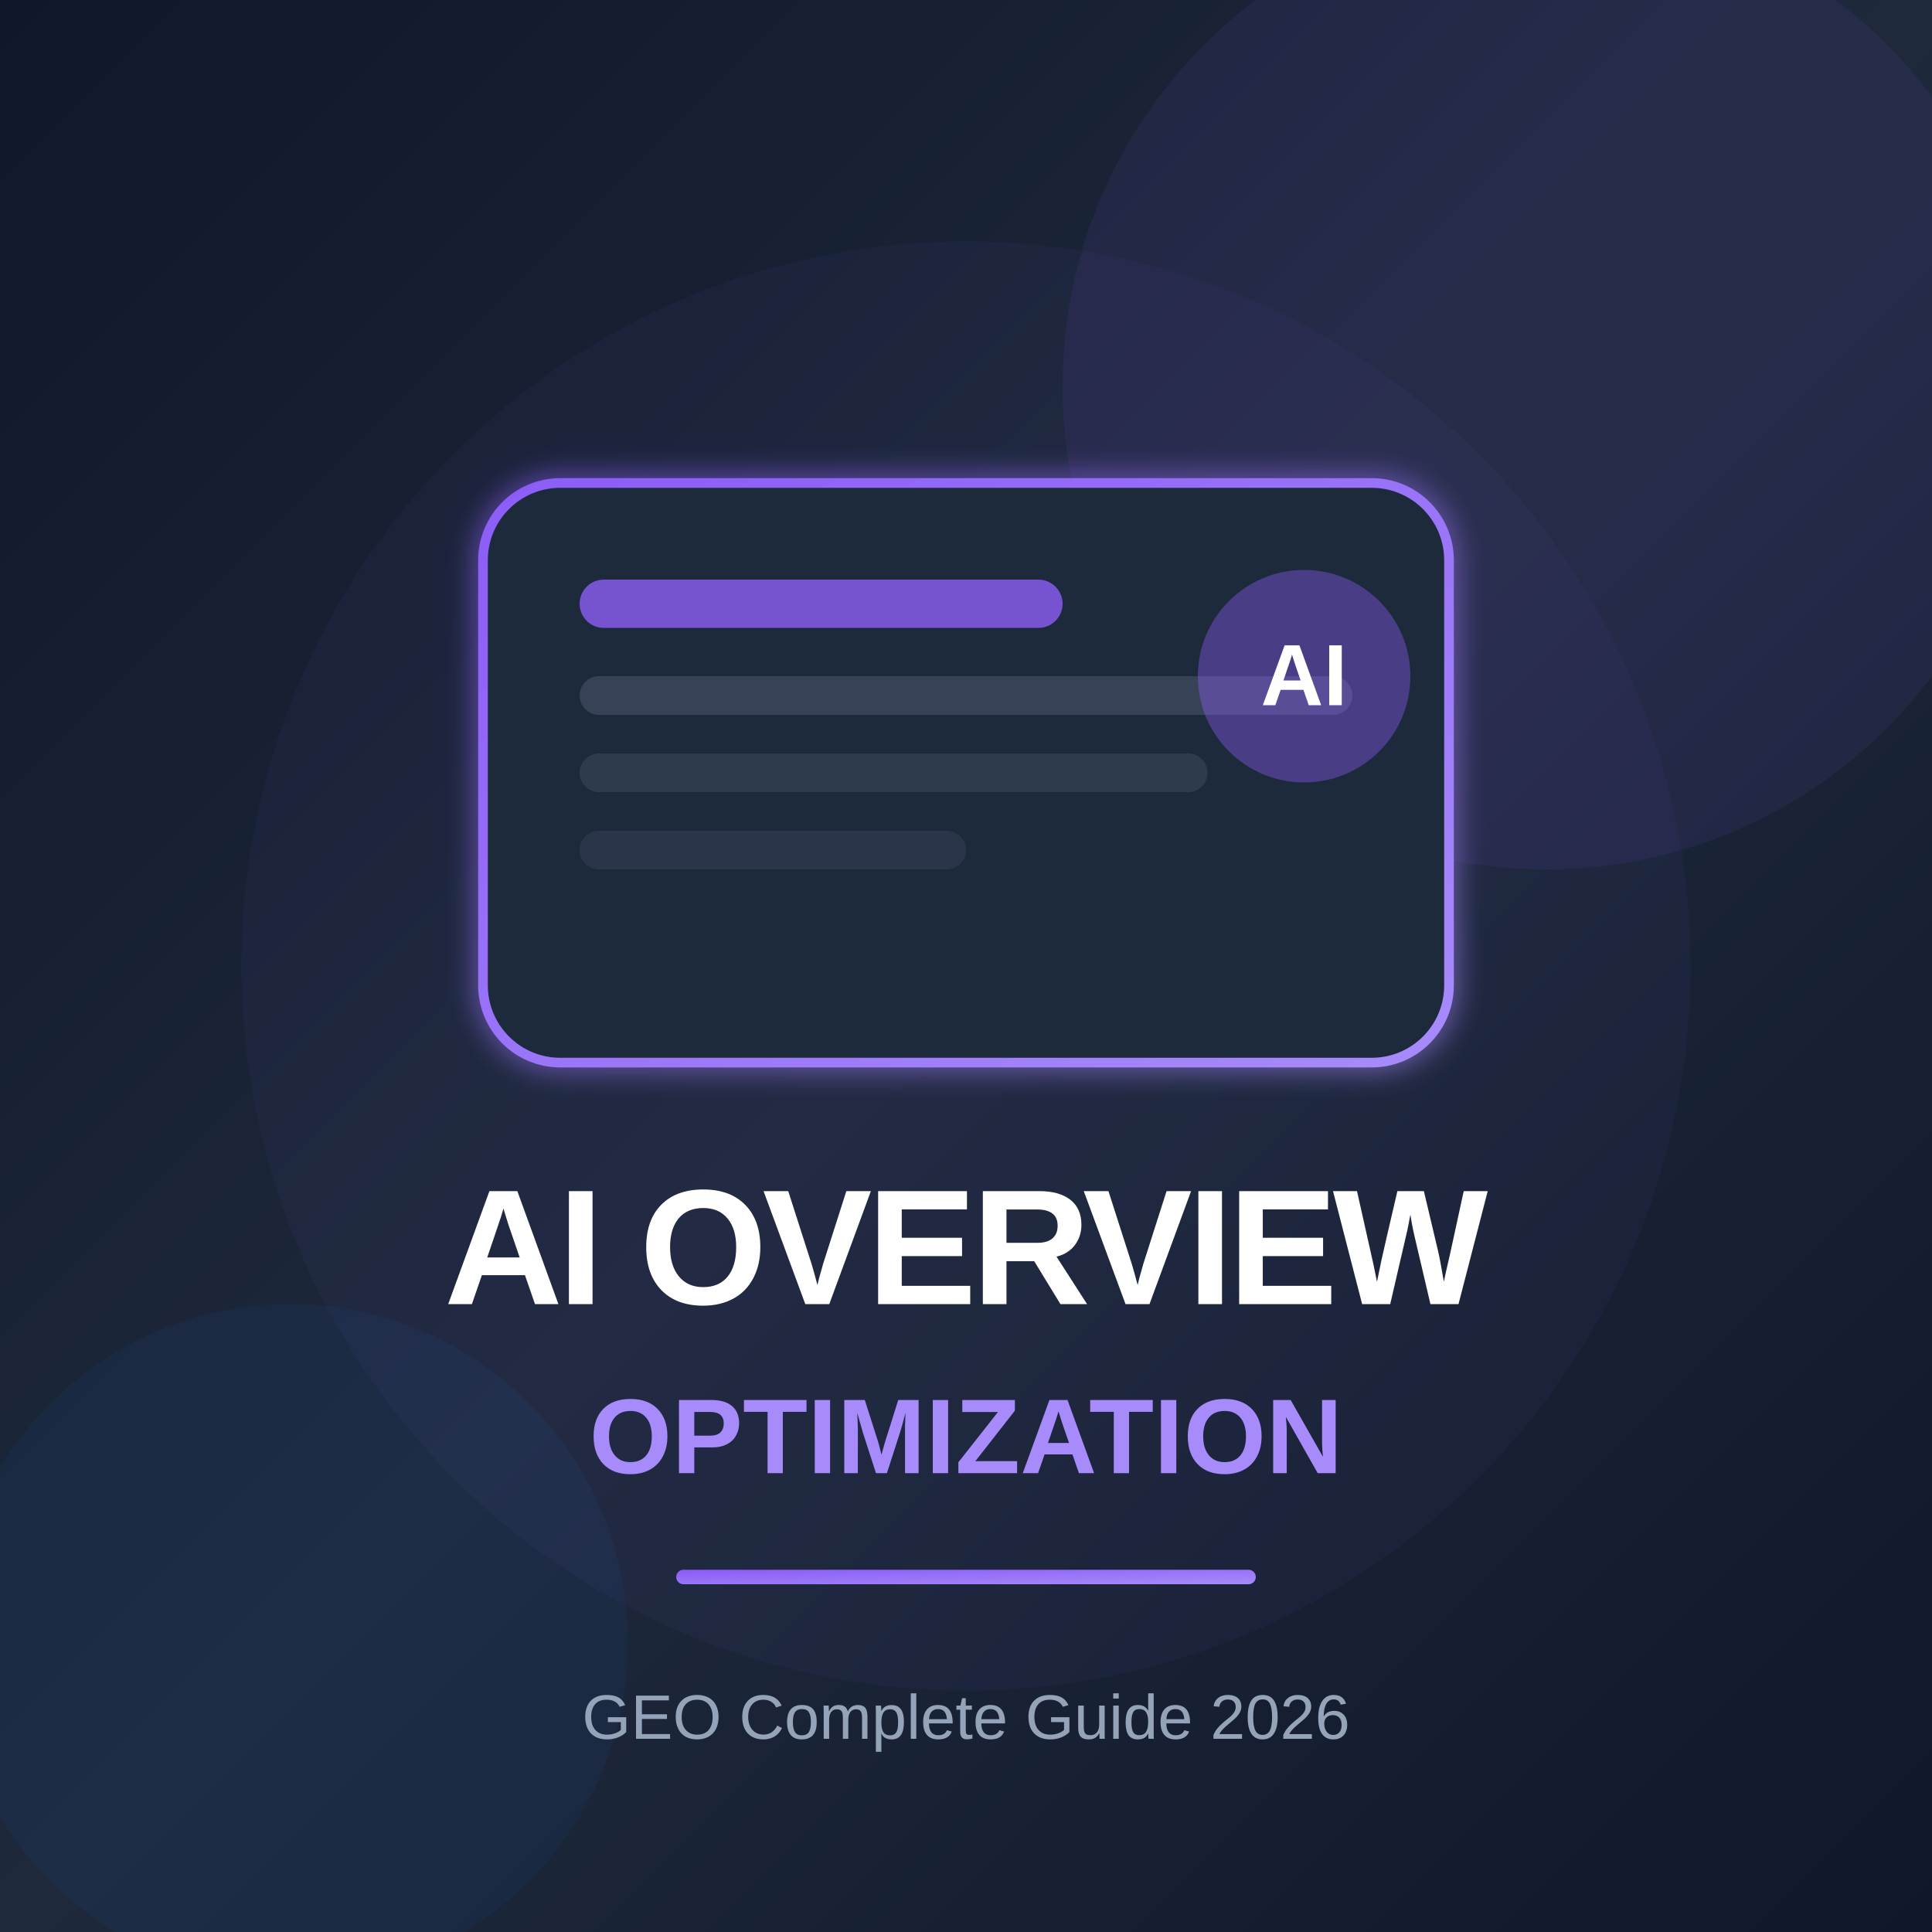
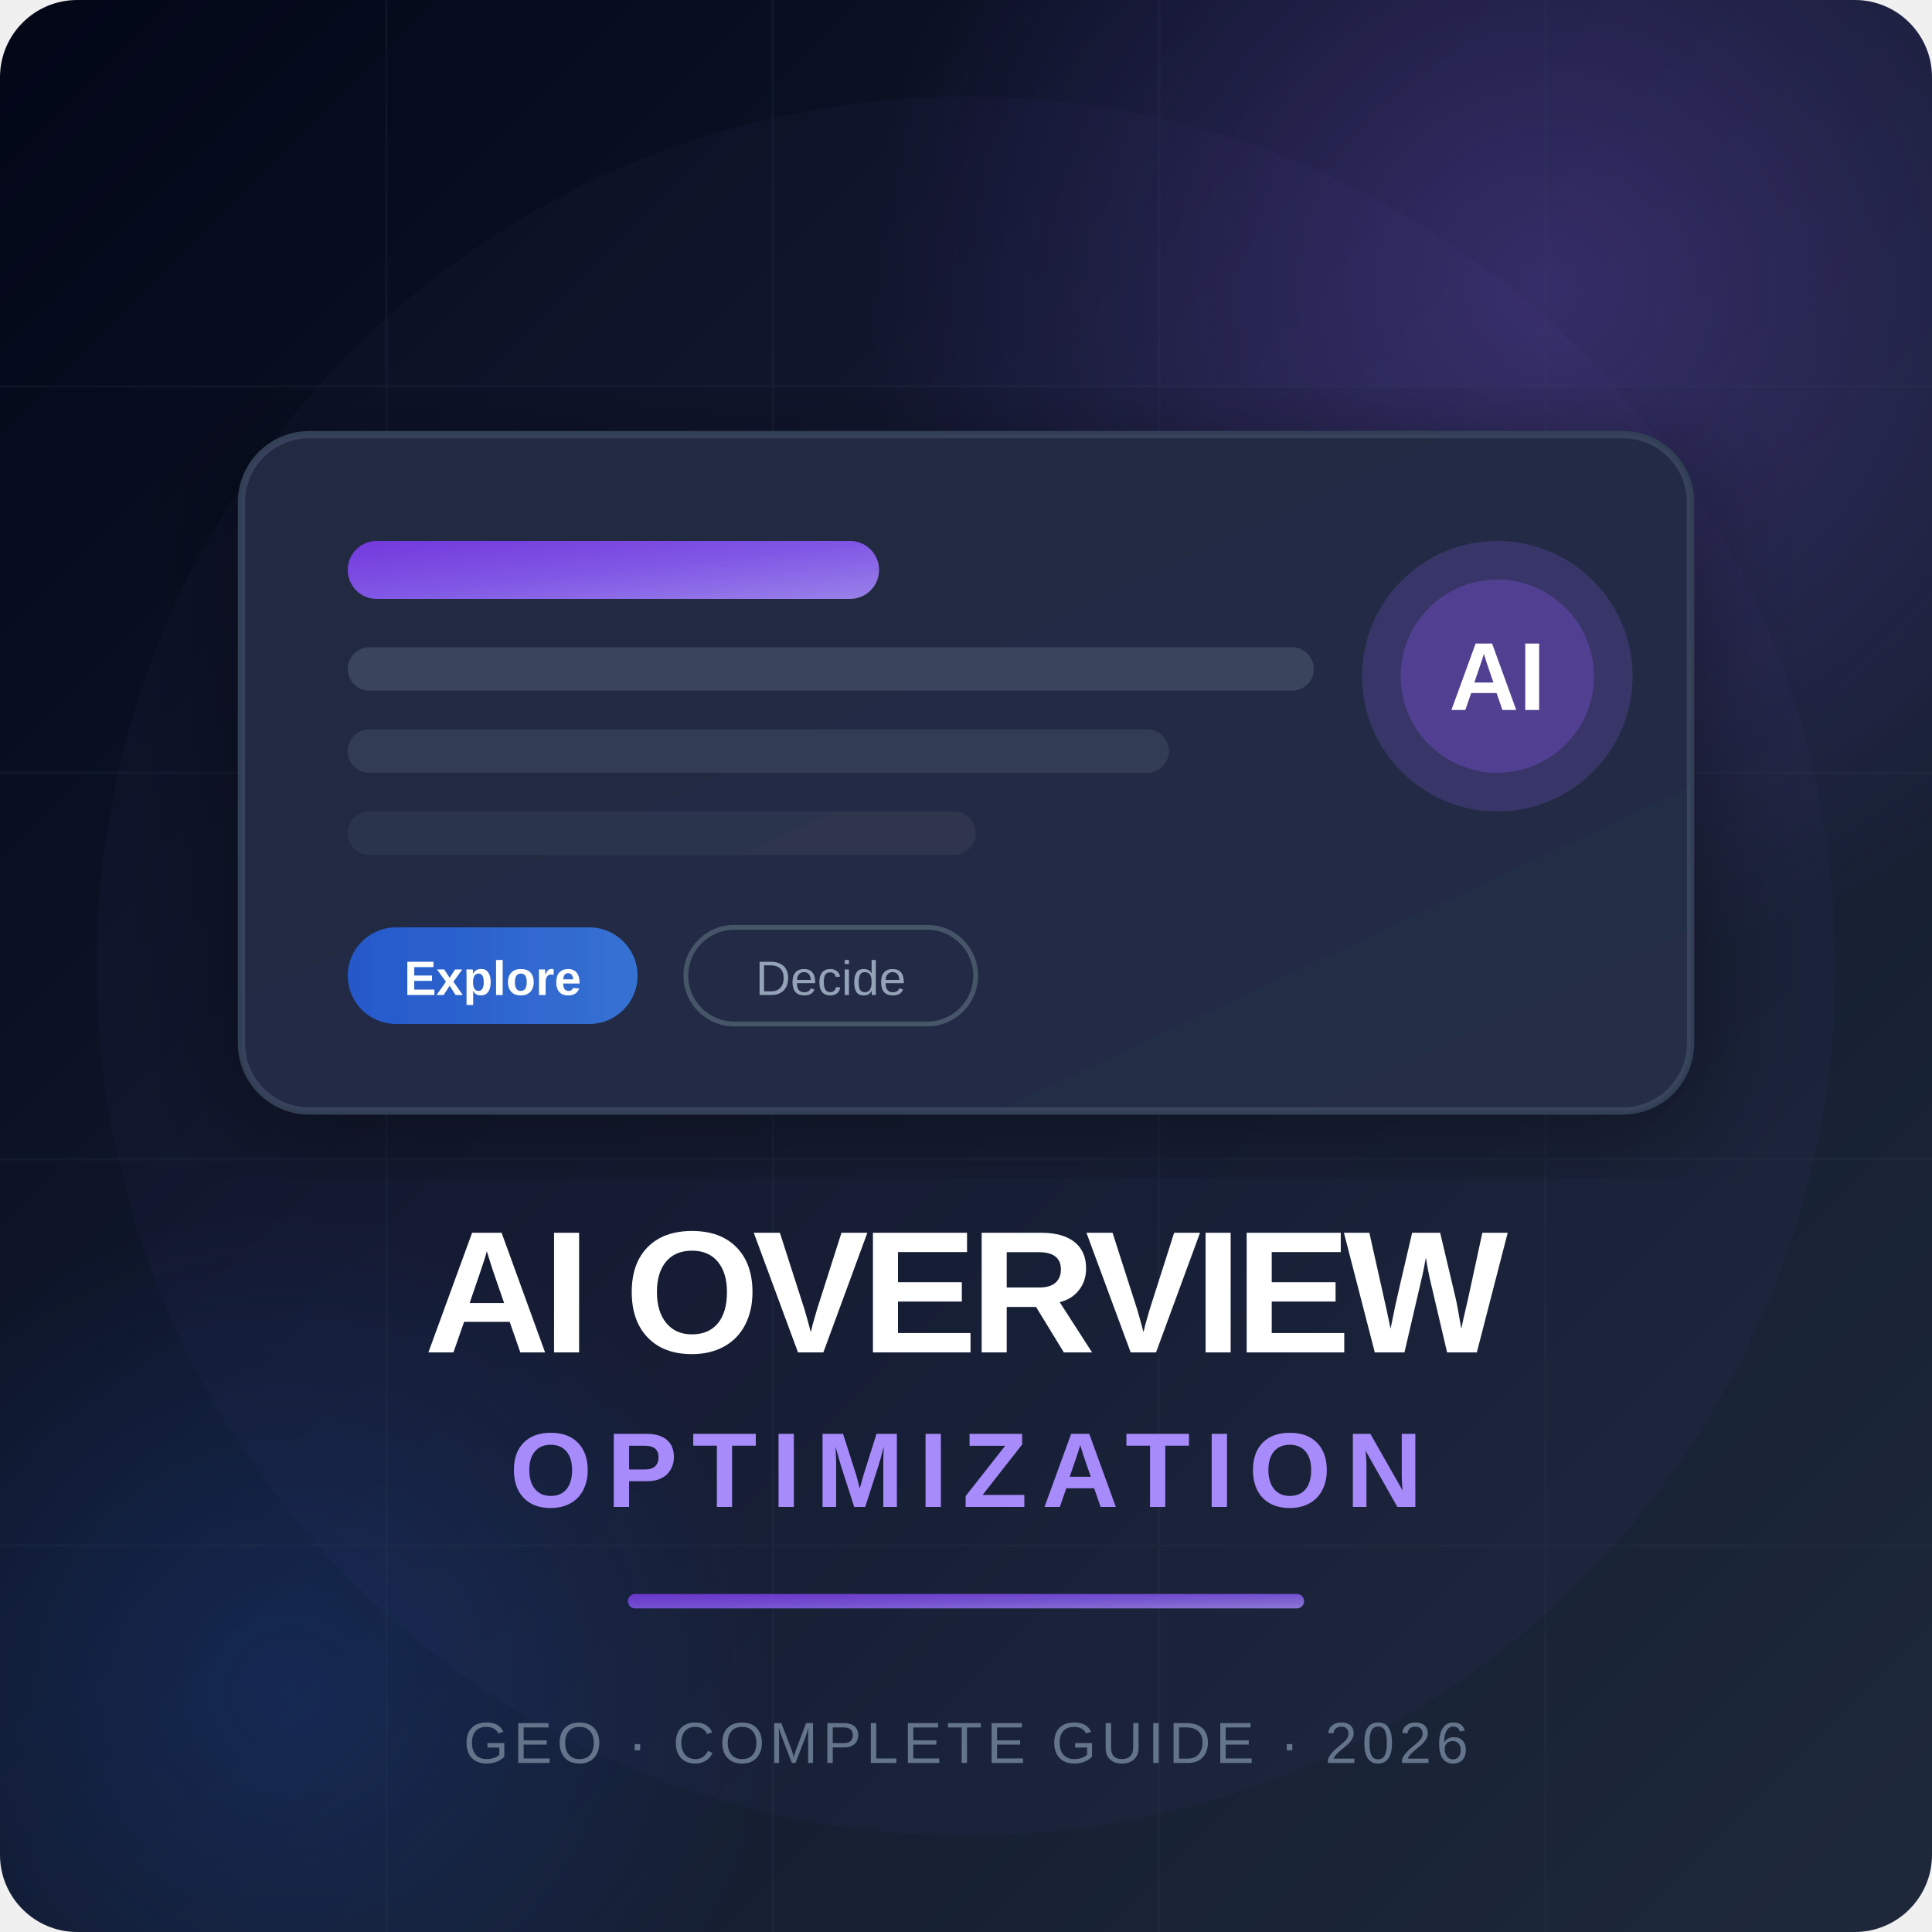
<svg xmlns="http://www.w3.org/2000/svg" width="400" height="400" viewBox="0 0 400 400">
  <defs>
    <linearGradient id="bg" x1="0%" y1="0%" x2="100%" y2="100%">
-       <stop offset="0%" style="stop-color:#0F172A" />
-       <stop offset="50%" style="stop-color:#1E293B" />
-       <stop offset="100%" style="stop-color:#0F172A" />
+       <stop offset="0%" style="stop-color:#020617" />
+       <stop offset="40%" style="stop-color:#0F172A" />
+       <stop offset="100%" style="stop-color:#1E293B" />
    </linearGradient>
    <linearGradient id="purple" x1="0%" y1="0%" x2="100%" y2="100%">
-       <stop offset="0%" style="stop-color:#8B5CF6" />
+       <stop offset="0%" style="stop-color:#7C3AED" />
+       <stop offset="50%" style="stop-color:#8B5CF6" />
      <stop offset="100%" style="stop-color:#A78BFA" />
    </linearGradient>
-     <filter id="glow">
-       <feGaussianBlur stdDeviation="3" result="coloredBlur" />
+     <linearGradient id="blue" x1="0%" y1="0%" x2="100%" y2="0%">
+       <stop offset="0%" style="stop-color:#2563EB" />
+       <stop offset="100%" style="stop-color:#3B82F6" />
+     </linearGradient>
+     <radialGradient id="glow1" cx="50%" cy="50%" r="50%">
+       <stop offset="0%" style="stop-color:#8B5CF6;stop-opacity:0.3" />
+       <stop offset="100%" style="stop-color:#8B5CF6;stop-opacity:0" />
+     </radialGradient>
+     <radialGradient id="glow2" cx="50%" cy="50%" r="50%">
+       <stop offset="0%" style="stop-color:#2563EB;stop-opacity:0.2" />
+       <stop offset="100%" style="stop-color:#2563EB;stop-opacity:0" />
+     </radialGradient>
+     <filter id="softGlow">
+       <feGaussianBlur stdDeviation="6" result="blur" />
      <feMerge>
-         <feMergeNode in="coloredBlur" />
+         <feMergeNode in="blur" />
        <feMergeNode in="SourceGraphic" />
      </feMerge>
    </filter>
+     <filter id="cardShadow">
+       <feDropShadow dx="0" dy="4" stdDeviation="12" flood-color="#000" flood-opacity="0.4" />
+     </filter>
+     <clipPath id="roundedClip">
+       <rect x="0" y="0" width="400" height="400" rx="16" />
+     </clipPath>
  </defs>
-   <rect width="400" height="400" fill="url(#bg)" />
-   <circle cx="320" cy="80" r="100" fill="#8B5CF6" opacity="0.08" />
-   <circle cx="60" cy="340" r="70" fill="#2563EB" opacity="0.06" />
-   <circle cx="200" cy="200" r="150" fill="#8B5CF6" opacity="0.04" />
-   <g filter="url(#glow)">
-     <rect x="100" y="100" width="200" height="120" rx="16" fill="#1E293B" stroke="url(#purple)" stroke-width="2" />
-     <rect x="120" y="120" width="100" height="10" rx="5" fill="#8B5CF6" opacity="0.8" />
-     <rect x="120" y="140" width="160" height="8" rx="4" fill="#475569" opacity="0.6" />
-     <rect x="120" y="156" width="130" height="8" rx="4" fill="#475569" opacity="0.4" />
-     <rect x="120" y="172" width="80" height="8" rx="4" fill="#475569" opacity="0.3" />
-     <circle cx="270" cy="140" r="22" fill="#8B5CF6" opacity="0.4" />
-     <text x="270" y="146" font-family="Arial,sans-serif" font-size="18" fill="white" text-anchor="middle" font-weight="bold">AI</text>
+   <g clip-path="url(#roundedClip)">
+     <rect width="400" height="400" fill="url(#bg)" />
+     <circle cx="320" cy="60" r="140" fill="url(#glow1)" />
+     <circle cx="60" cy="350" r="100" fill="url(#glow2)" />
+     <circle cx="200" cy="200" r="180" fill="#8B5CF6" opacity="0.03" />
+     <g opacity="0.15">
+       <line x1="0" y1="80" x2="400" y2="80" stroke="#334155" stroke-width="0.5" />
+       <line x1="0" y1="160" x2="400" y2="160" stroke="#334155" stroke-width="0.5" />
+       <line x1="0" y1="240" x2="400" y2="240" stroke="#334155" stroke-width="0.5" />
+       <line x1="0" y1="320" x2="400" y2="320" stroke="#334155" stroke-width="0.5" />
+       <line x1="80" y1="0" x2="80" y2="400" stroke="#334155" stroke-width="0.5" />
+       <line x1="160" y1="0" x2="160" y2="400" stroke="#334155" stroke-width="0.5" />
+       <line x1="240" y1="0" x2="240" y2="400" stroke="#334155" stroke-width="0.5" />
+       <line x1="320" y1="0" x2="320" y2="400" stroke="#334155" stroke-width="0.5" />
+     </g>
+     <g filter="url(#cardShadow)">
+       <rect x="50" y="90" width="300" height="140" rx="14" fill="#1E293B" stroke="#334155" stroke-width="1.5" />
+       <rect x="50" y="90" width="300" height="140" rx="14" fill="url(#purple)" opacity="0.05" />
+       <rect x="72" y="112" width="110" height="12" rx="6" fill="url(#purple)" opacity="0.9" />
+       <rect x="72" y="134" width="200" height="9" rx="4.5" fill="#475569" opacity="0.6" />
+       <rect x="72" y="151" width="170" height="9" rx="4.5" fill="#475569" opacity="0.4" />
+       <rect x="72" y="168" width="130" height="9" rx="4.5" fill="#475569" opacity="0.25" />
+       <rect x="72" y="192" width="60" height="20" rx="10" fill="url(#blue)" opacity="0.8" />
+       <text x="102" y="206" font-family="Arial,sans-serif" font-size="10" fill="white" text-anchor="middle" font-weight="600">Explore</text>
+       <rect x="142" y="192" width="60" height="20" rx="10" fill="none" stroke="#475569" stroke-width="1" />
+       <text x="172" y="206" font-family="Arial,sans-serif" font-size="10" fill="#94A3B8" text-anchor="middle">Decide</text>
+       <circle cx="310" cy="140" r="28" fill="#8B5CF6" opacity="0.2" />
+       <circle cx="310" cy="140" r="20" fill="#8B5CF6" opacity="0.3" />
+       <text x="310" y="147" font-family="Arial,sans-serif" font-size="20" fill="white" text-anchor="middle" font-weight="bold">AI</text>
+     </g>
+     <text x="200" y="280" font-family="Arial,sans-serif" font-size="36" font-weight="bold" fill="white" text-anchor="middle" letter-spacing="-1.5">AI OVERVIEW</text>
+     <text x="200" y="312" font-family="Arial,sans-serif" font-size="22" fill="#A78BFA" text-anchor="middle" font-weight="600" letter-spacing="3">OPTIMIZATION</text>
+     <rect x="130" y="330" width="140" height="3" rx="1.5" fill="url(#purple)" opacity="0.8" />
+     <text x="200" y="365" font-family="Arial,sans-serif" font-size="12" fill="#64748B" text-anchor="middle" font-weight="500" letter-spacing="1">GEO · COMPLETE GUIDE · 2026</text>
  </g>
-   <text x="200" y="270" font-family="Arial,sans-serif" font-size="34" font-weight="bold" fill="white" text-anchor="middle" letter-spacing="-1">AI OVERVIEW</text>
-   <text x="200" y="305" font-family="Arial,sans-serif" font-size="22" fill="#A78BFA" text-anchor="middle" font-weight="600">OPTIMIZATION</text>
-   <rect x="140" y="325" width="120" height="3" rx="1.5" fill="url(#purple)" />
-   <text x="200" y="360" font-family="Arial,sans-serif" font-size="13" fill="#94A3B8" text-anchor="middle" font-weight="500">GEO Complete Guide 2026</text>
</svg>
